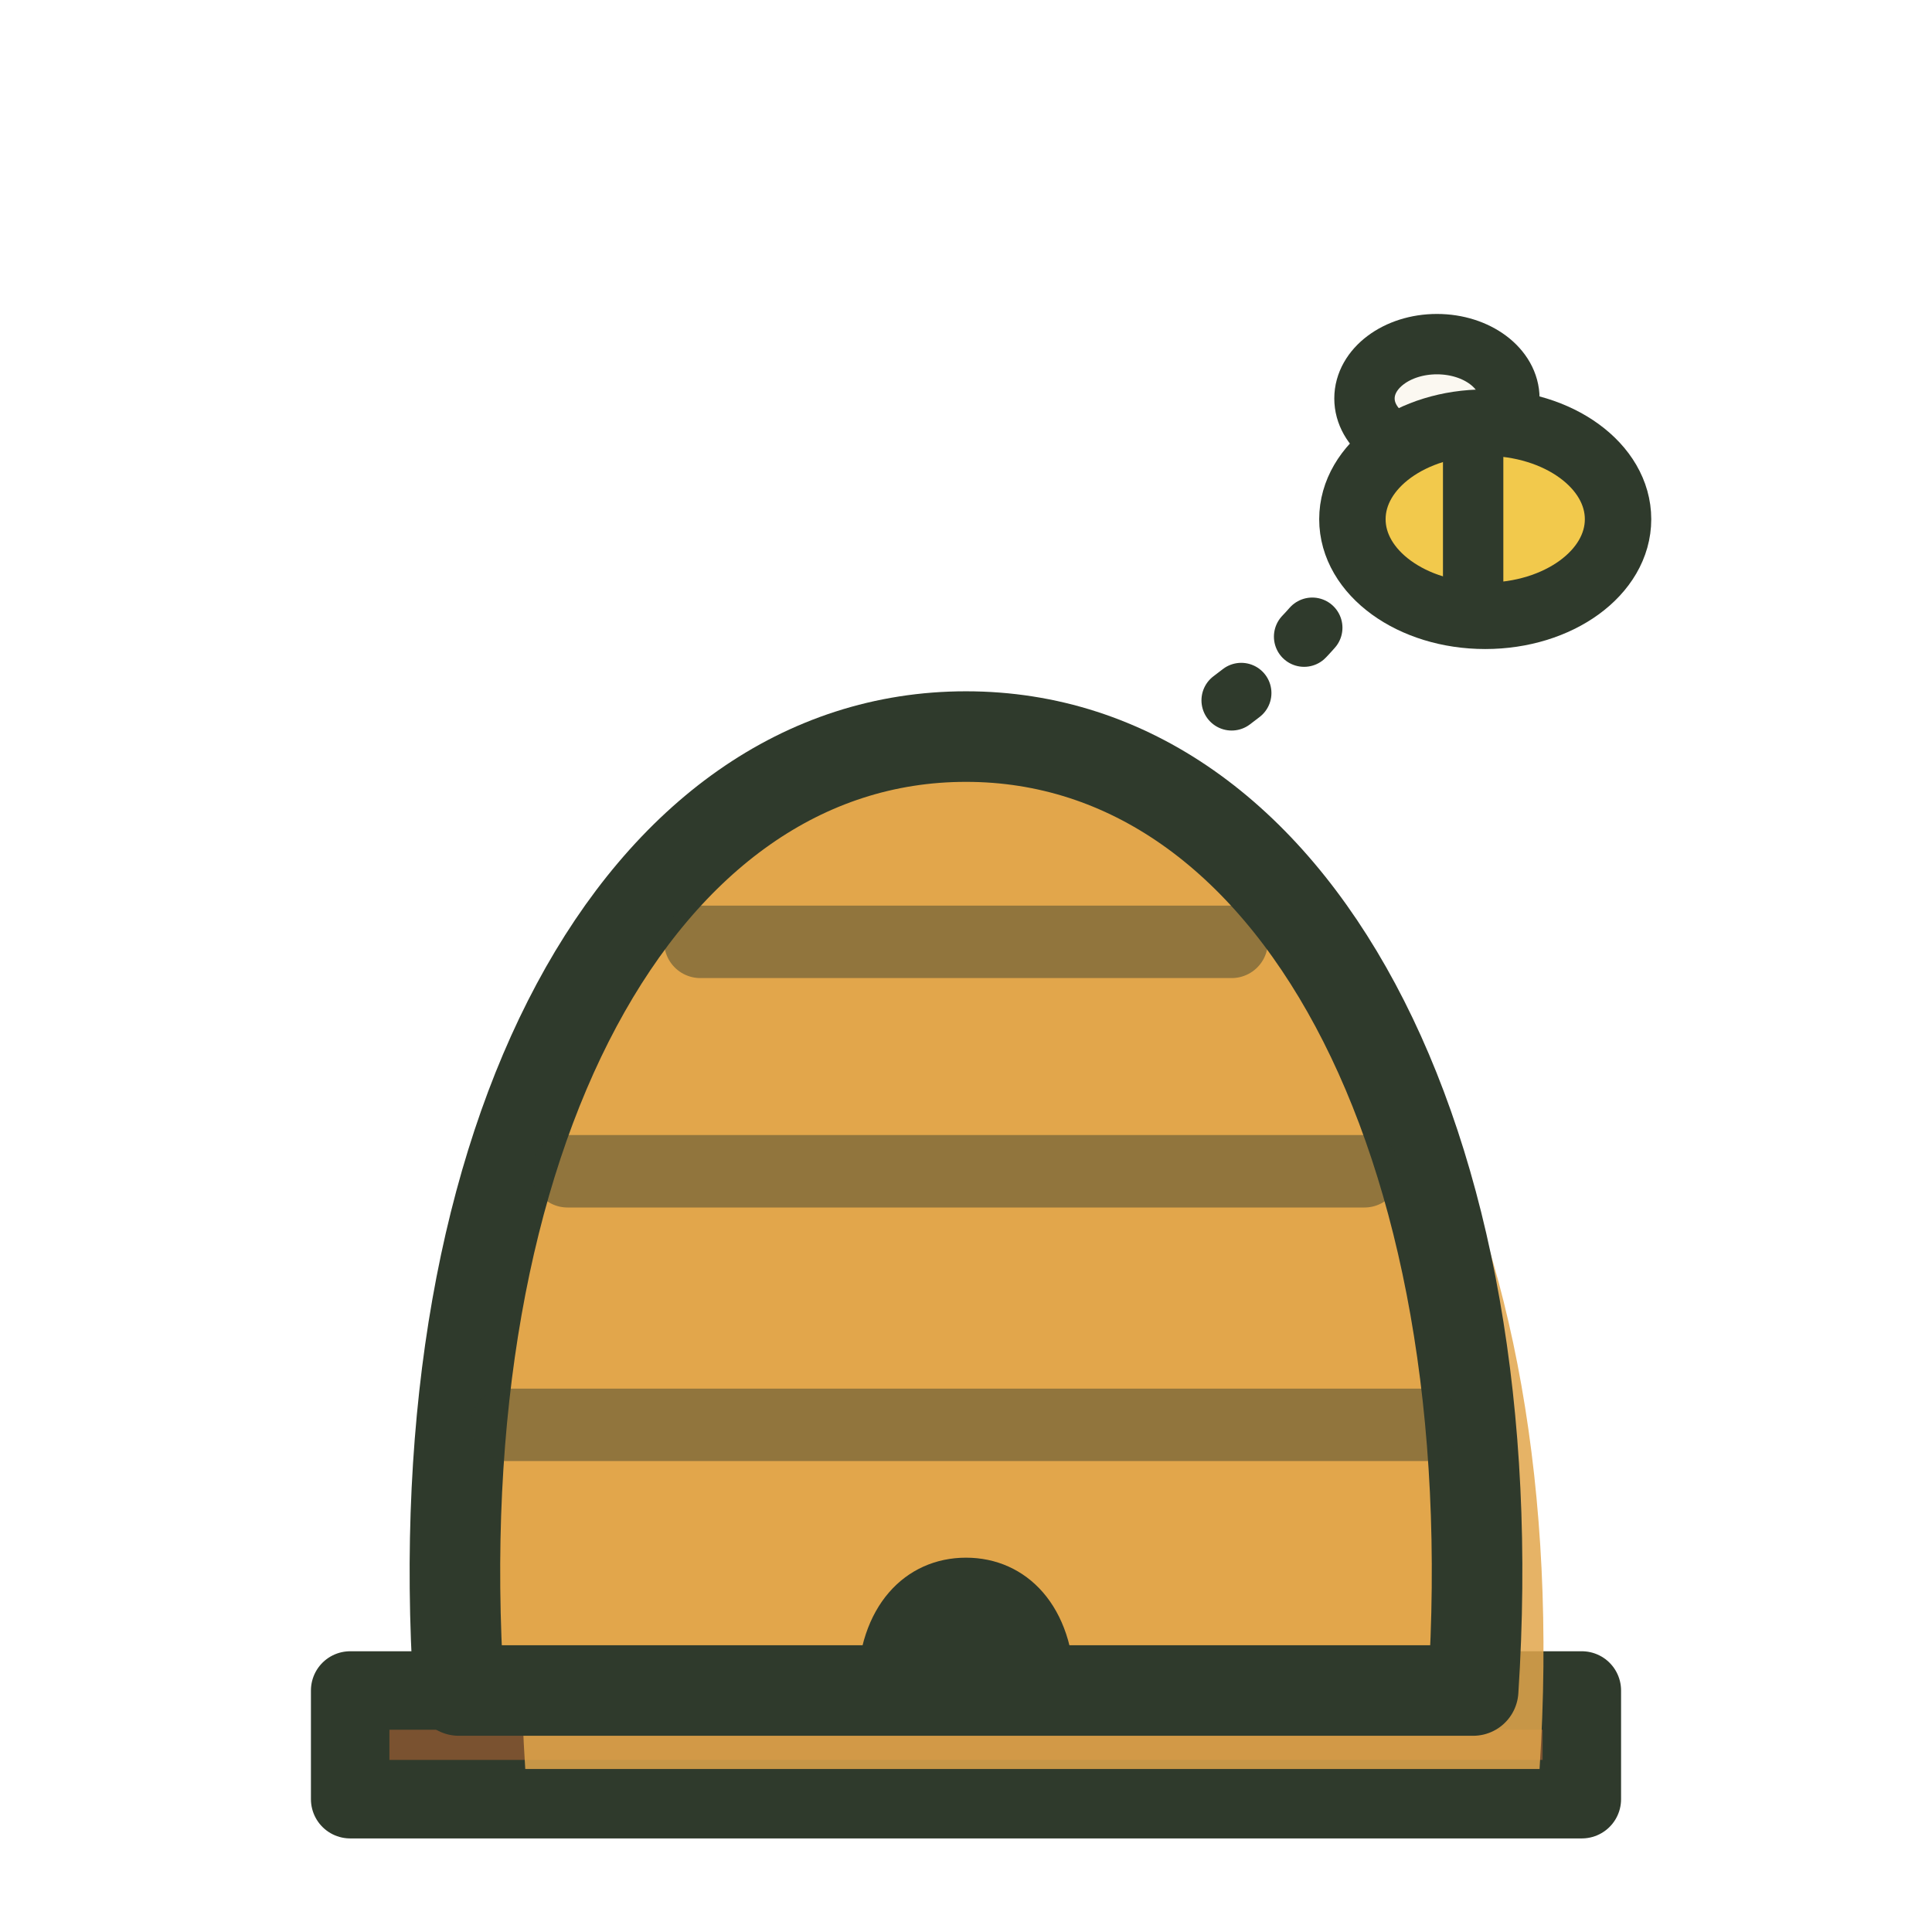
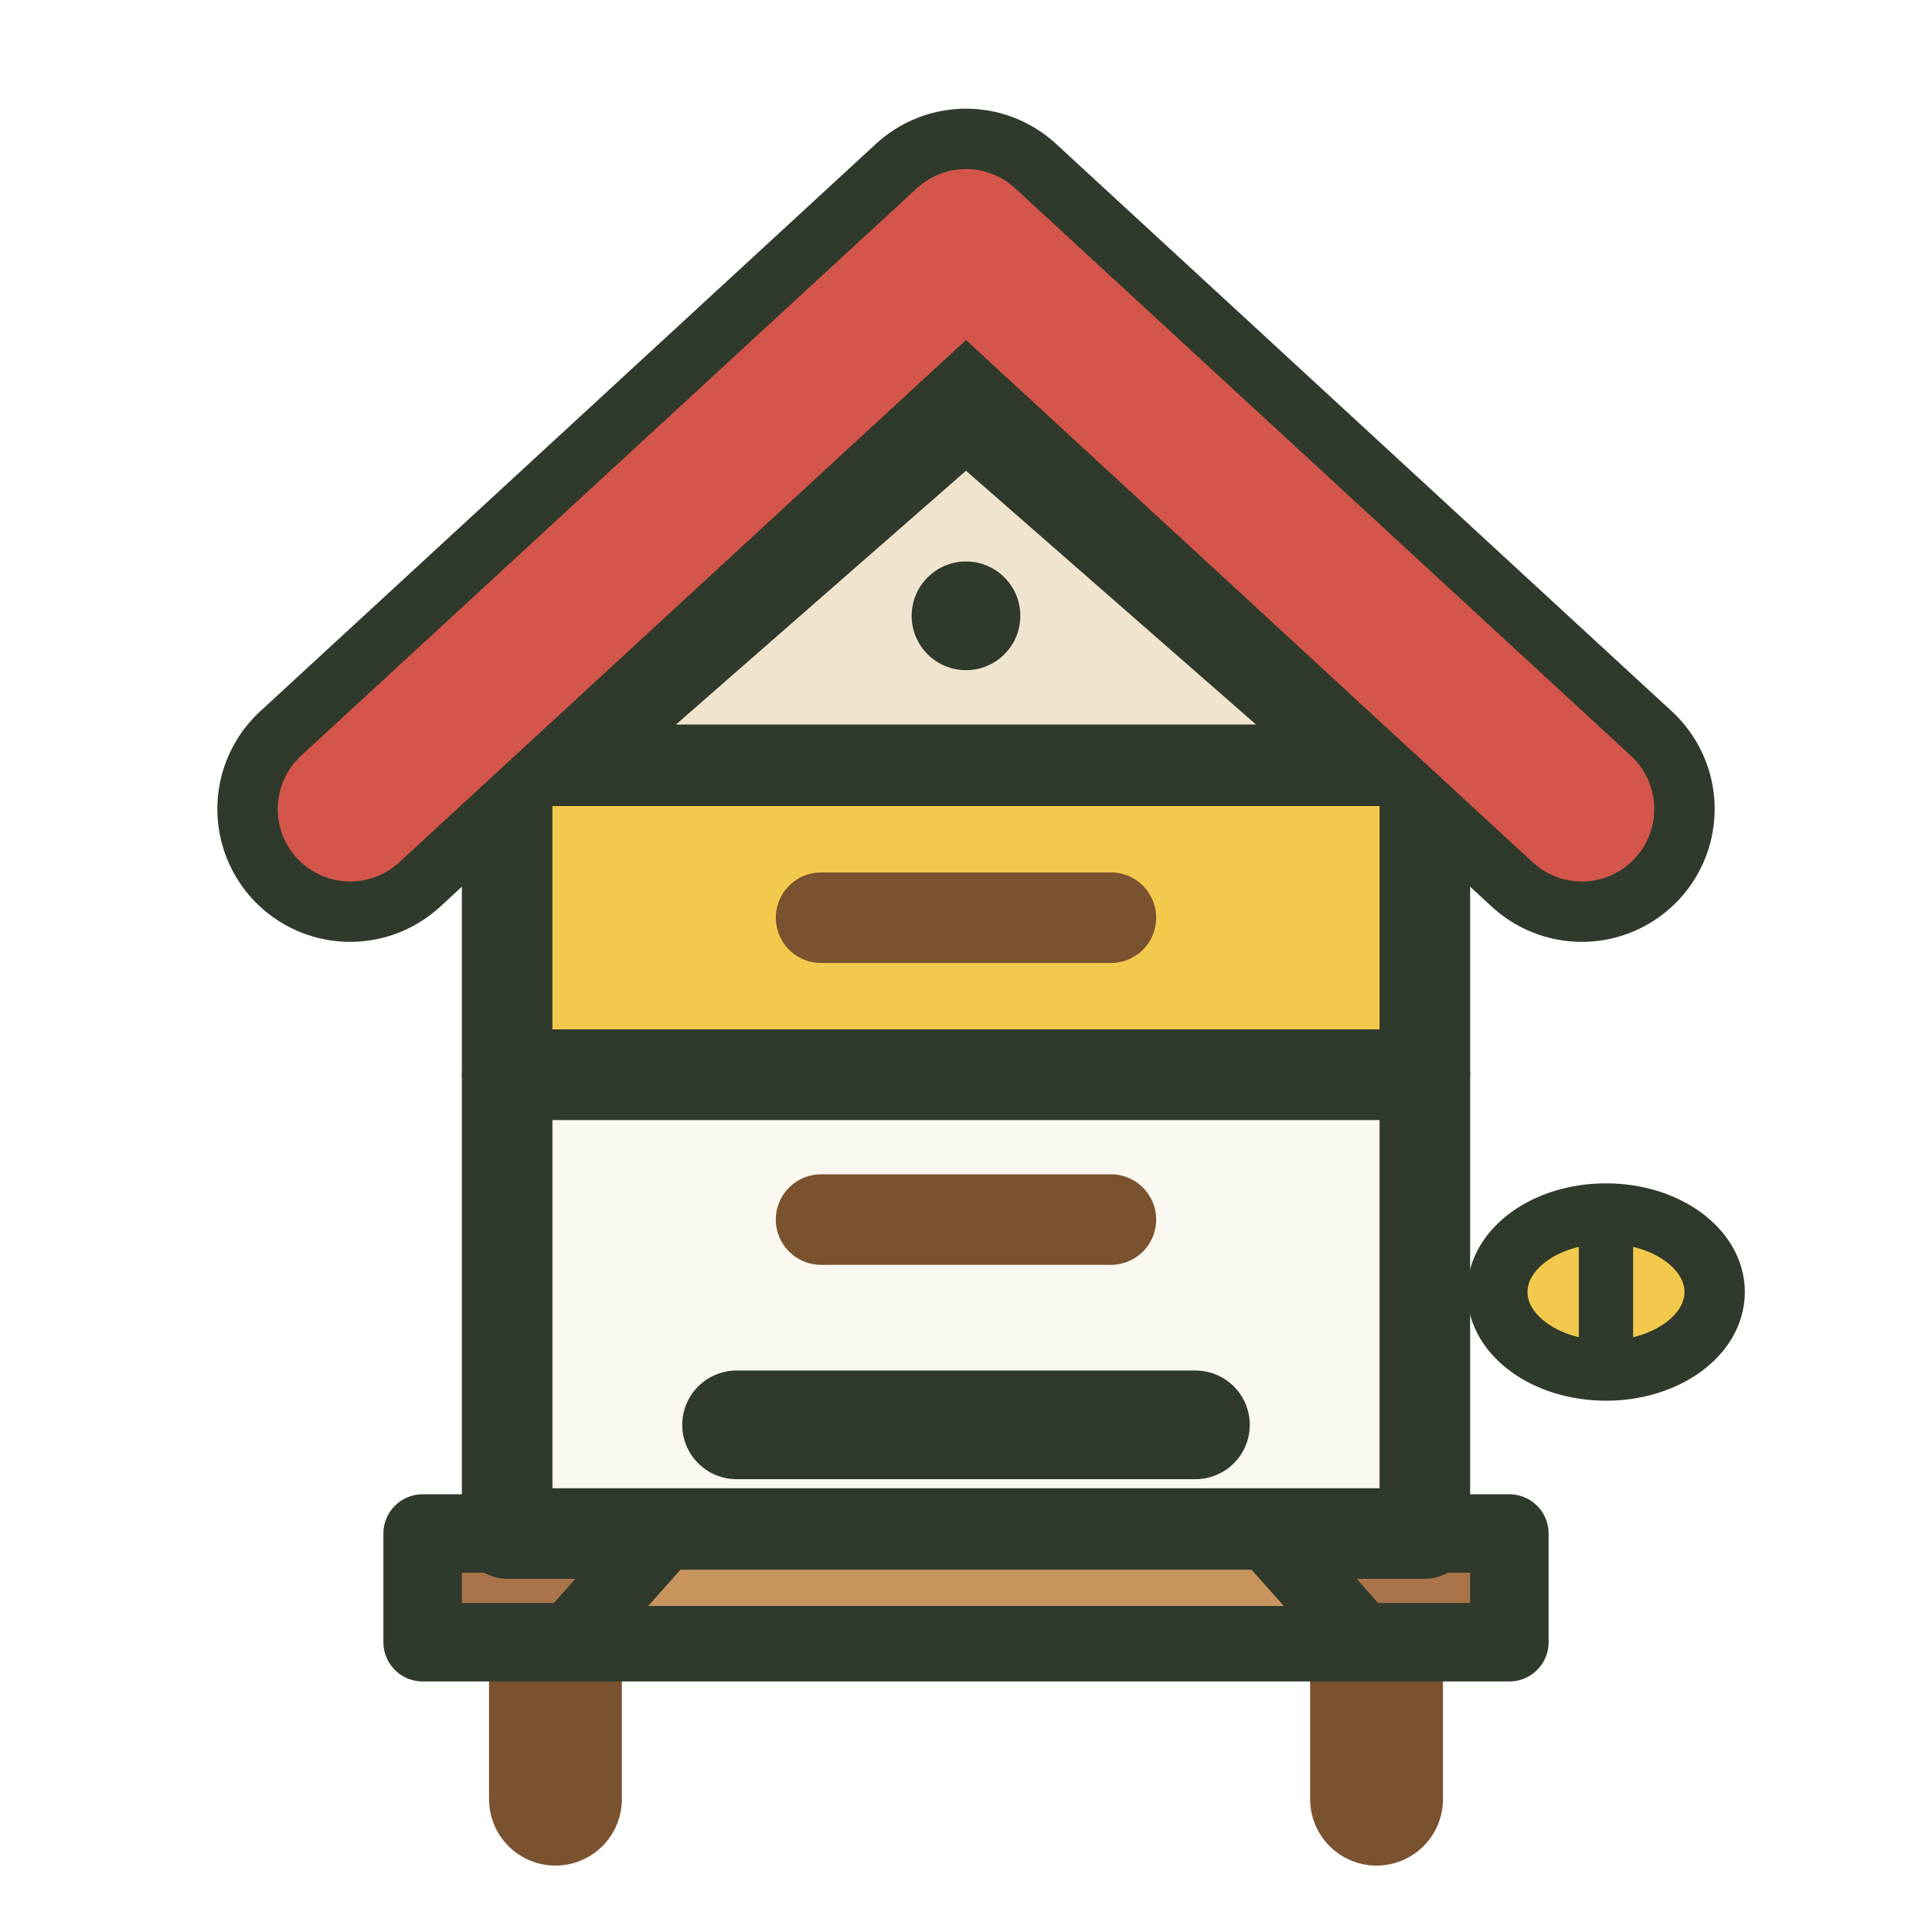
<svg xmlns="http://www.w3.org/2000/svg" viewBox="8 8 32 32" width="48" height="48">
-   <path d="M13.8 37.8v-1.8h20.4v1.8Z" fill="#7a5230" fill-rule="evenodd" stroke="#2f3a2c" stroke-width="1.3" stroke-linejoin="round" stroke-linecap="round" />
-   <g transform="translate(1.1 1.3)" opacity=".85">
-     <path d="M15.6 36c-.6-9.2 3-15.8 8.4-15.8s9 6.6 8.4 15.8Z" fill="#e2a64b" />
+   <path d="M17.2 34.8v3M30.8 34.8v3" fill="none" stroke="#7a5230" stroke-width="2.2" stroke-linecap="round" />
+   <g stroke="#2f3a2c" stroke-linejoin="round" stroke-linecap="round">
+     <path d="M15 33.4h18v1.8H15Z" fill="#a9744a" stroke-width="1.3" />
+     <path d="M16.4 33.4v-7.6h15.2v7.6Z" fill="#fbf8f1" stroke-width="1.5" />
+     <path d="M16.4 25.8v-5.2h15.2v5.2Z" fill="#f2c94c" stroke-width="1.5" />
+     <path d="M21.6 23.2h4.8M21.6 28.2h4.8" fill="none" stroke="#7a5230" stroke-width="1.5" />
+     <path d="M20.2 31.6h7.6" fill="none" stroke-width="1.8" />
+     <path d="M19 33.4h10l1.6 1.8H17.4Z" fill="#c8945e" stroke-width="1.2" />
+     <path d="M17.6 20.6L24 15l6.4 5.6Z" fill="#efe5cf" stroke-width="1.2" />
+     <path d="M13.8 21.4L24 12l10.2 9.4" fill="none" stroke-width="4.4" />
+     <path d="M13.8 21.4L24 12l10.2 9.4" fill="none" stroke="#d4564a" stroke-width="2.4" />
+     <circle cx="24" cy="18.2" r=".9" fill="#2f3a2c" stroke="none" />
+     <ellipse cx="34.6" cy="29.4" rx="1.8" ry="1.3" fill="#f2c94c" stroke-width="1" />
+     <path d="M34.6 28.1v2.6" fill="none" stroke-width=".9" />
  </g>
-   <path d="M15.6 36c-.6-9.2 3-15.8 8.4-15.8s9 6.6 8.4 15.8Z" fill="#e2a64b" fill-rule="evenodd" stroke="#2f3a2c" stroke-width="1.5" stroke-linejoin="round" stroke-linecap="round" />
-   <path d="M16.4 31.6h15.2M17.4 27.4h13.2M19.6 23.6h8.8" fill="none" stroke="#2f3a2c" stroke-width="1.2" stroke-linecap="round" stroke-linejoin="round" opacity=".45" />
-   <path d="M22.2 36c0-1.4.8-2.2 1.8-2.2s1.8.8 1.8 2.2Z" fill="#2f3a2c" />
-   <path d="M28.4 19.6c.8-.6 1.4-1.2 1.8-1.8" fill="none" stroke="#2f3a2c" stroke-width="1" stroke-linecap="round" stroke-linejoin="round" stroke-dasharray=".2 1.4" />
-   <ellipse cx="31.8" cy="14.6" rx="1.2" ry=".9" fill="#fbf8f1" stroke="#2f3a2c" stroke-width="1" stroke-linejoin="round" stroke-linecap="round" />
-   <ellipse cx="32.6" cy="16.6" rx="2.2" ry="1.6" fill="#f2c94c" stroke="#2f3a2c" stroke-width="1.1" stroke-linejoin="round" stroke-linecap="round" />
-   <path d="M32.4 15.1v3" fill="none" stroke="#2f3a2c" stroke-width="1" stroke-linecap="round" stroke-linejoin="round" />
</svg>
